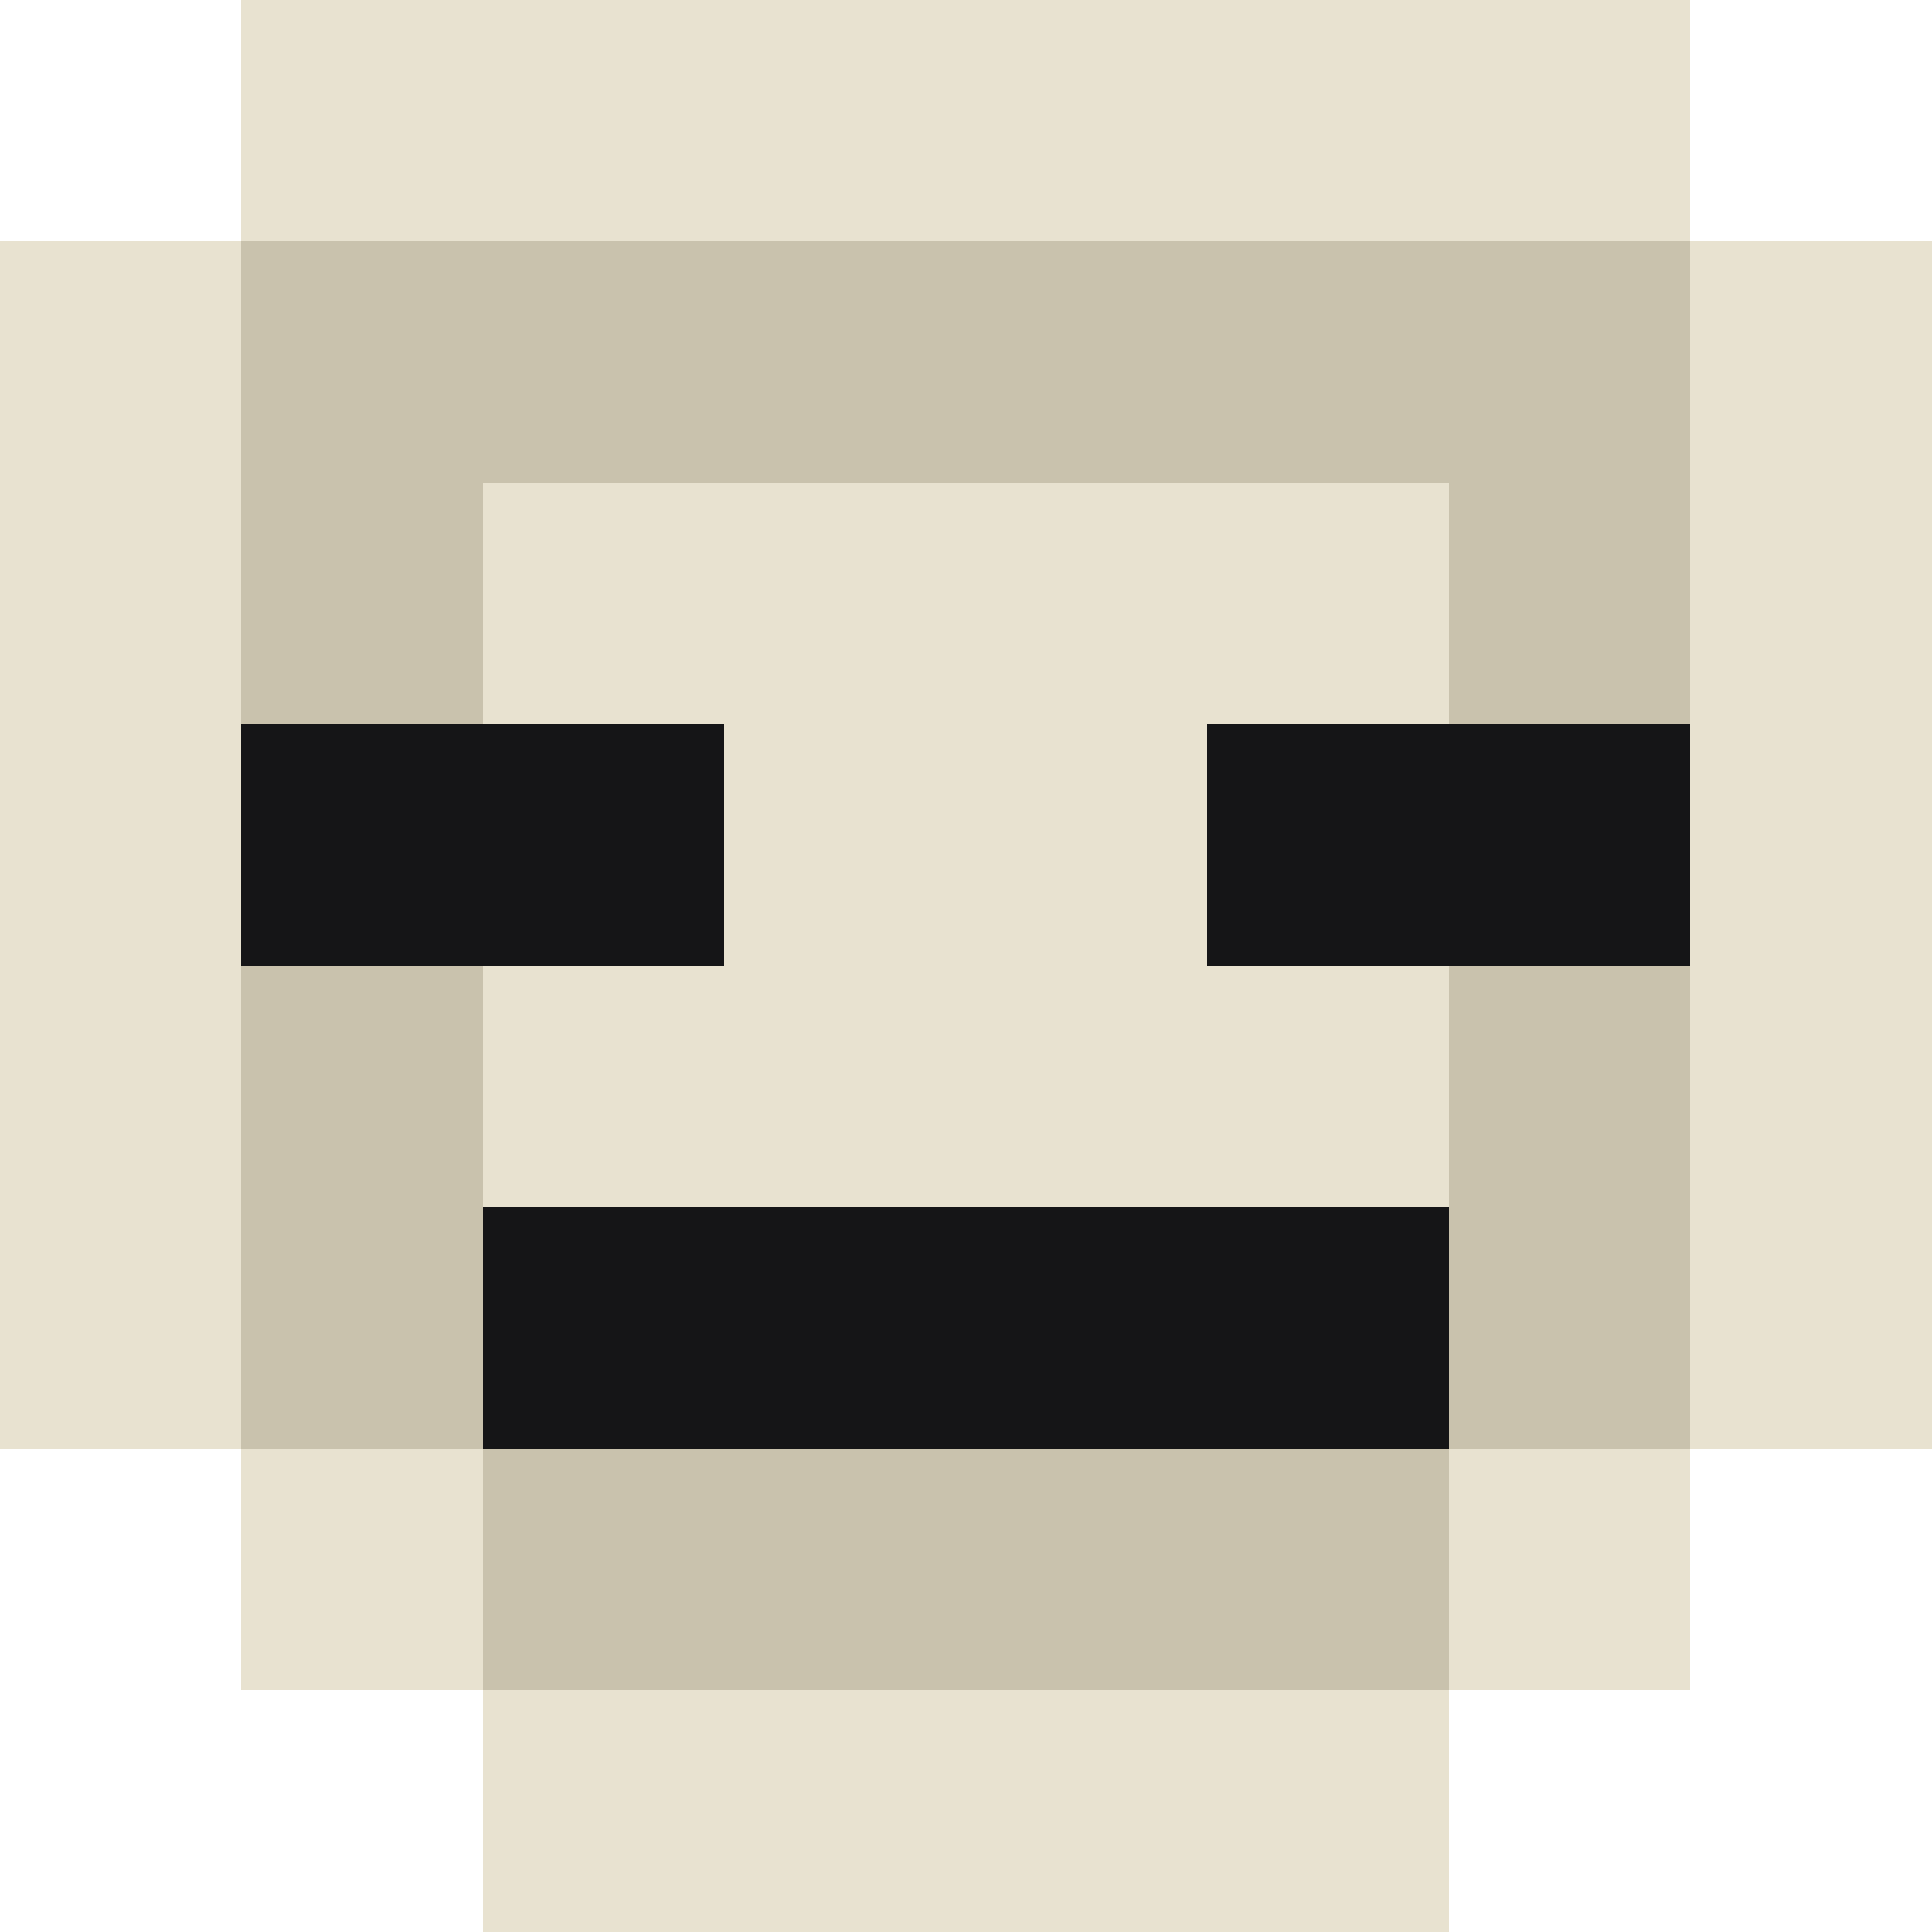
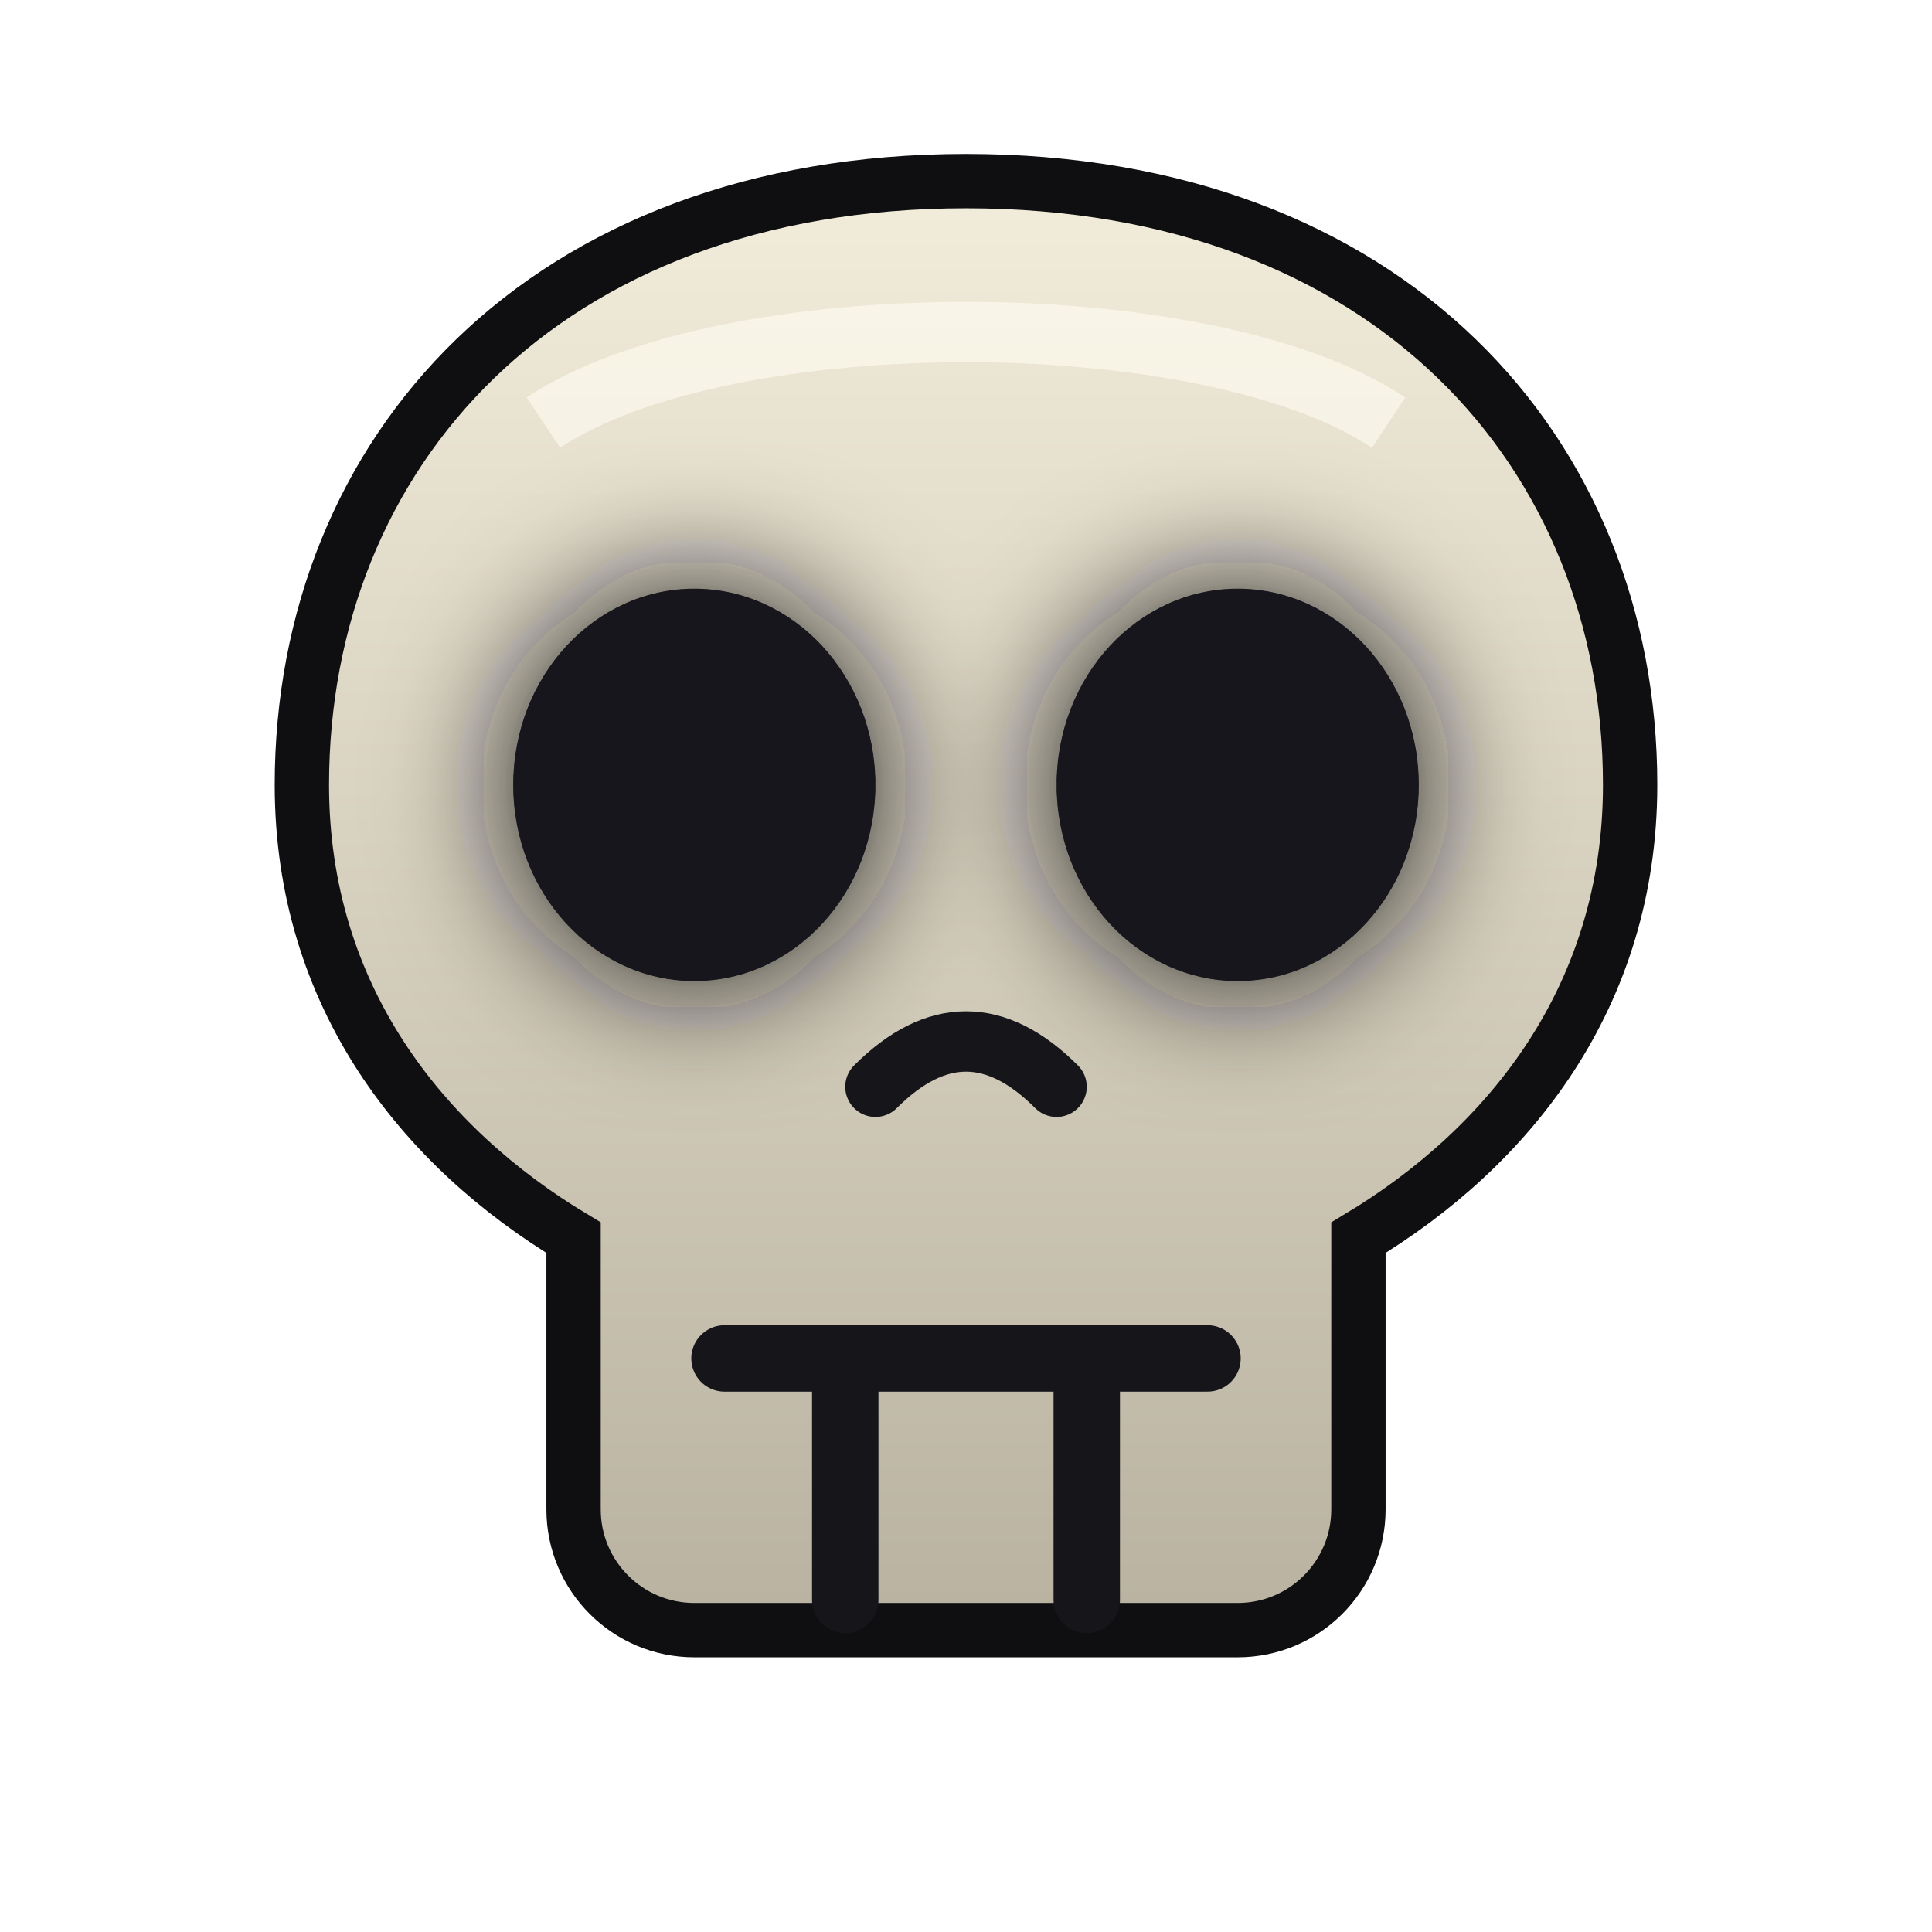
- <svg xmlns="http://www.w3.org/2000/svg" viewBox="0 0 64 64" width="64" height="64" shape-rendering="crispEdges">
-   <rect x="8" y="0" width="48" height="8" fill="#e8e2d0" />
-   <rect x="0" y="8" width="8" height="8" fill="#e8e2d0" />
-   <rect x="8" y="8" width="48" height="8" fill="#c9c2ad" />
-   <rect x="56" y="8" width="8" height="8" fill="#e8e2d0" />
-   <rect x="0" y="16" width="8" height="8" fill="#e8e2d0" />
-   <rect x="8" y="16" width="8" height="8" fill="#c9c2ad" />
-   <rect x="16" y="16" width="32" height="8" fill="#e8e2d0" />
-   <rect x="48" y="16" width="8" height="8" fill="#c9c2ad" />
-   <rect x="56" y="16" width="8" height="8" fill="#e8e2d0" />
-   <rect x="0" y="24" width="8" height="8" fill="#e8e2d0" />
-   <rect x="8" y="24" width="16" height="8" fill="#151517" />
-   <rect x="24" y="24" width="16" height="8" fill="#e8e2d0" />
-   <rect x="40" y="24" width="16" height="8" fill="#151517" />
-   <rect x="56" y="24" width="8" height="8" fill="#e8e2d0" />
-   <rect x="0" y="32" width="8" height="8" fill="#e8e2d0" />
-   <rect x="8" y="32" width="8" height="8" fill="#c9c2ad" />
-   <rect x="16" y="32" width="32" height="8" fill="#e8e2d0" />
-   <rect x="48" y="32" width="8" height="8" fill="#c9c2ad" />
-   <rect x="56" y="32" width="8" height="8" fill="#e8e2d0" />
-   <rect x="0" y="40" width="8" height="8" fill="#e8e2d0" />
-   <rect x="8" y="40" width="8" height="8" fill="#c9c2ad" />
-   <rect x="16" y="40" width="32" height="8" fill="#151517" />
-   <rect x="48" y="40" width="8" height="8" fill="#c9c2ad" />
-   <rect x="56" y="40" width="8" height="8" fill="#e8e2d0" />
-   <rect x="8" y="48" width="8" height="8" fill="#e8e2d0" />
-   <rect x="16" y="48" width="32" height="8" fill="#c9c2ad" />
-   <rect x="48" y="48" width="8" height="8" fill="#e8e2d0" />
-   <rect x="16" y="56" width="32" height="8" fill="#e8e2d0" />
+ <svg xmlns="http://www.w3.org/2000/svg" viewBox="0 0 64 64" width="64" height="64">
+   <defs>
+     <filter id="g" x="-60%" y="-60%" width="220%" height="220%">
+       <feGaussianBlur stdDeviation="2.2" result="b" />
+       <feMerge>
+         <feMergeNode in="b" />
+         <feMergeNode in="SourceGraphic" />
+       </feMerge>
+     </filter>
+     <linearGradient id="bn" x1="0" y1="0" x2="0" y2="1">
+       <stop offset="0" stop-color="#f2ecda" />
+       <stop offset="1" stop-color="#b9b2a0" />
+     </linearGradient>
+   </defs>
+   <path d="M32 6 C46 6 54 15 54 26 C54 33 50 38 45 41 L45 50 a4 4 0 0 1 -4 4 h-18 a4 4 0 0 1 -4 -4 L19 41 C14 38 10 33 10 26 C10 15 18 6 32 6 Z" fill="url(#bn)" stroke="#0f0f12" stroke-width="1.8" />
+   <g filter="url(#g)">
+     <ellipse cx="23" cy="26" rx="6" ry="6.5" fill="#15151a" />
+     <ellipse cx="41" cy="26" rx="6" ry="6.5" fill="#15151a" />
+   </g>
+   <path d="M29 36 q3 -3 6 0" fill="none" stroke="#15151a" stroke-width="2" stroke-linecap="round" />
+   <path d="M24 45 h16 M28 45 v8 M36 45 v8" stroke="#15151a" stroke-width="2.2" stroke-linecap="round" />
+   <path d="M18 14 C24 10 40 10 46 14" fill="none" stroke="#fffdf4" stroke-width="2" opacity=".6" />
</svg>
